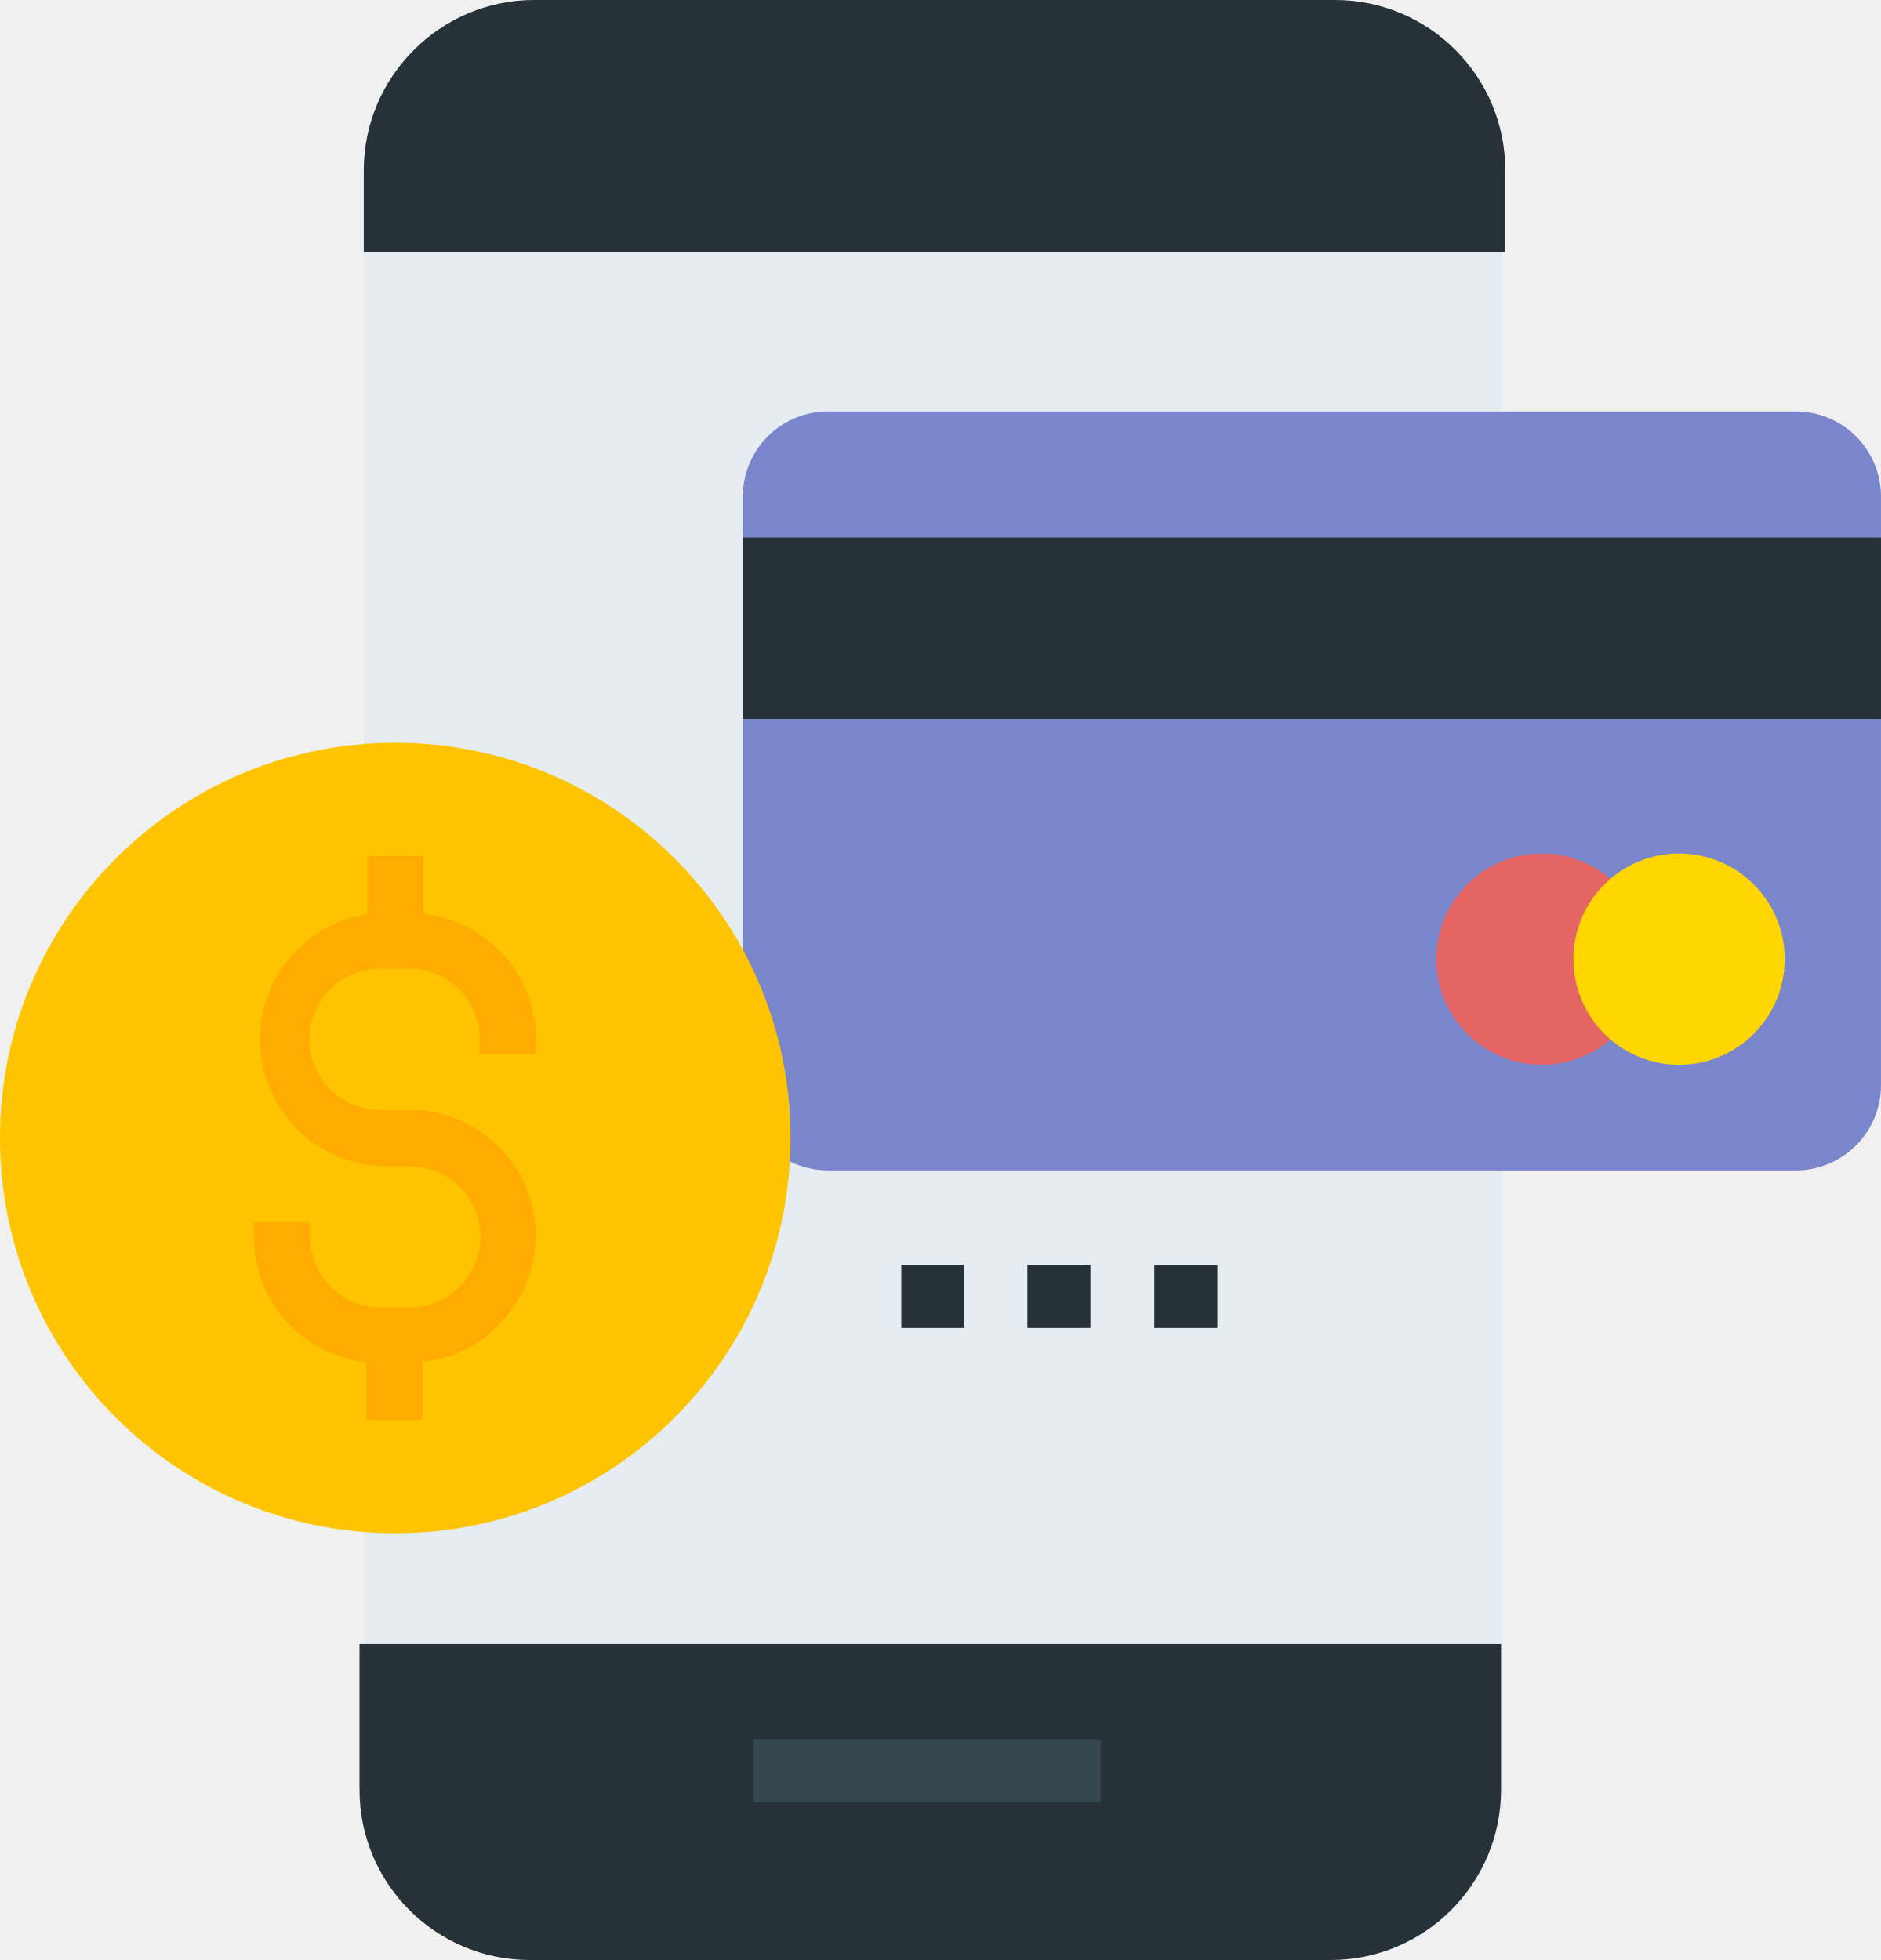
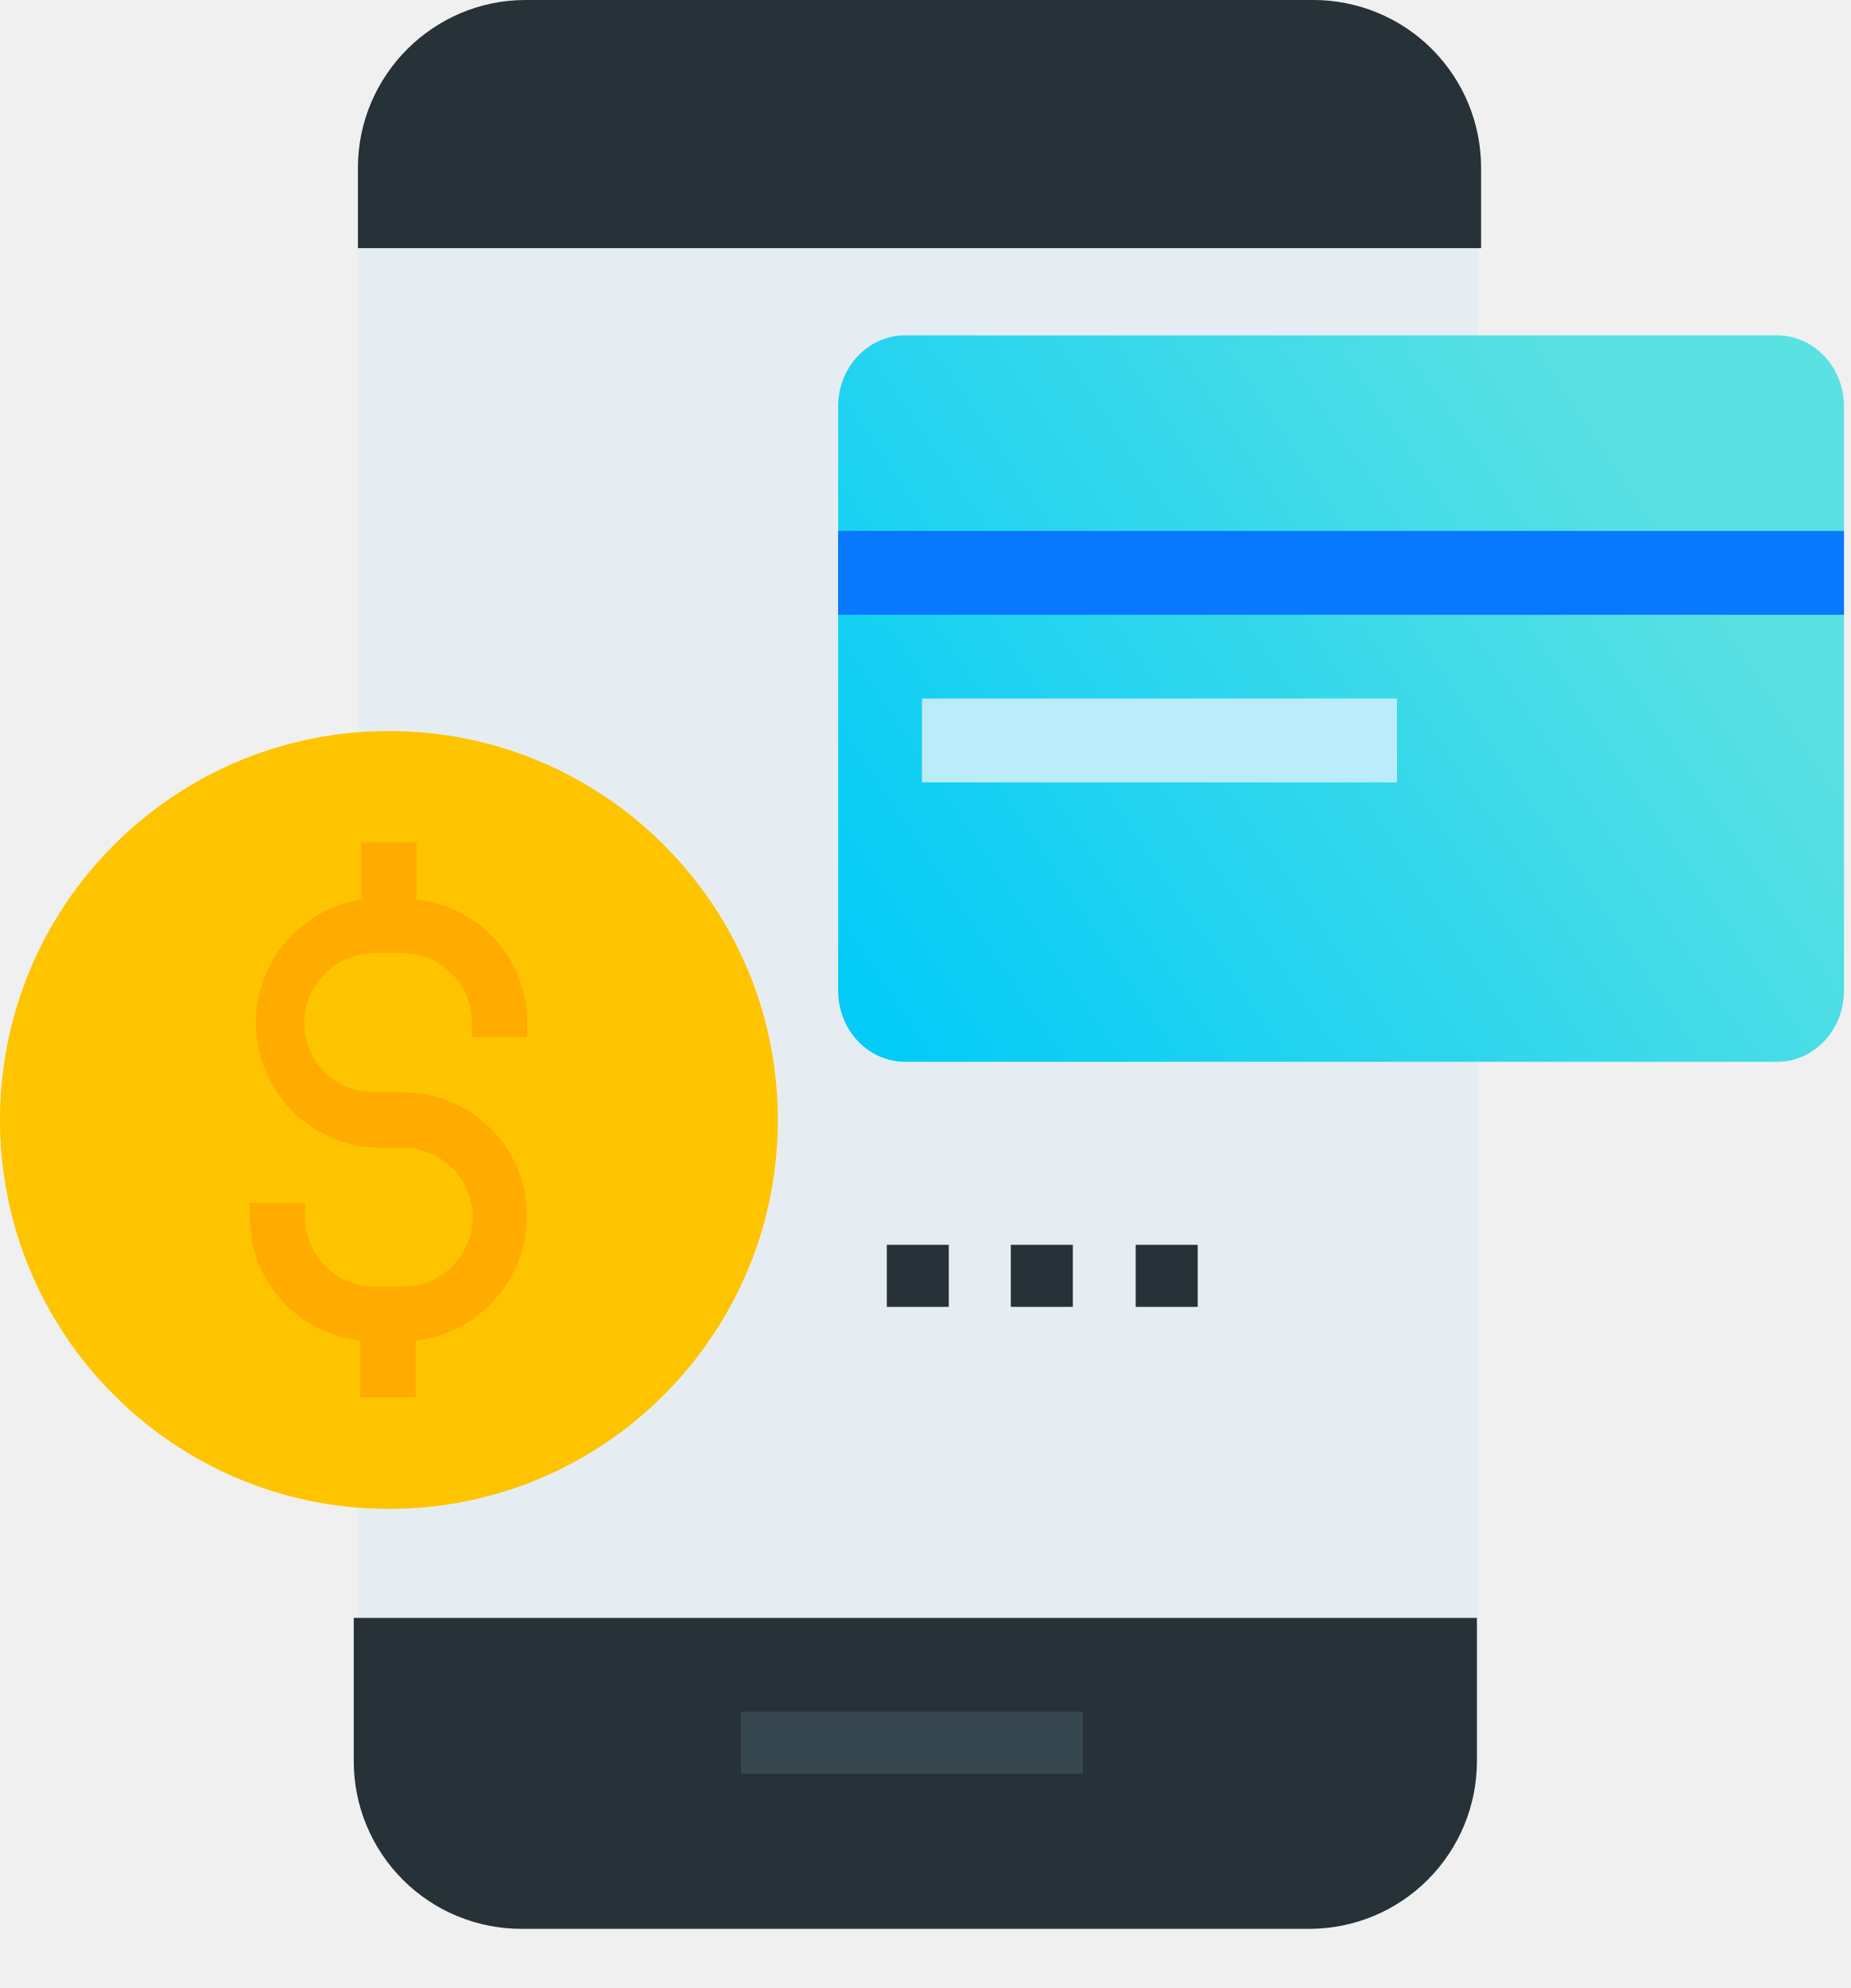
- <svg xmlns="http://www.w3.org/2000/svg" id="Layer_2" data-name="Layer 2" viewBox="0 0 22.08 23.01">
+ <svg xmlns="http://www.w3.org/2000/svg" width="27" height="29" viewBox="0 0 27 29" fill="none">
+   <g clip-path="url(#clip0_2293_3557)">
+     <path d="M19.113 0H7.667C6.317 0 5.222 1.095 5.222 2.446V25.679C5.222 27.03 6.317 28.125 7.667 28.125H19.113C20.464 28.125 21.559 27.03 21.559 25.679V2.446C21.559 1.095 20.464 0 19.113 0Z" fill="#E6EDF2" />
+     <path d="M5.674 22.011C8.808 22.011 11.348 19.471 11.348 16.337C11.348 13.204 8.808 10.664 5.674 10.664C2.54 10.664 0 13.204 0 16.337C0 19.471 2.54 22.011 5.674 22.011Z" fill="#FFC400" />
+     <path d="M6.077 13.121V12.29H5.27V13.121C4.825 13.191 4.422 13.424 4.138 13.775C3.854 14.126 3.711 14.569 3.735 15.019C3.76 15.469 3.95 15.895 4.27 16.213C4.589 16.531 5.016 16.719 5.466 16.741H5.87C6.432 16.741 6.885 17.181 6.897 17.743C6.897 18.306 6.457 18.758 5.894 18.77H5.466C5.197 18.77 4.939 18.664 4.748 18.473C4.558 18.283 4.451 18.025 4.451 17.756V17.548H3.644V17.756C3.644 18.685 4.341 19.455 5.258 19.553V20.385H6.065V19.553C6.544 19.498 6.981 19.256 7.283 18.881C7.585 18.506 7.728 18.027 7.679 17.548C7.631 17.102 7.419 16.691 7.085 16.393C6.751 16.095 6.318 15.931 5.87 15.934H5.466C5.333 15.935 5.2 15.911 5.077 15.861C4.953 15.812 4.84 15.738 4.745 15.645C4.649 15.552 4.573 15.441 4.521 15.318C4.468 15.196 4.44 15.064 4.439 14.931C4.439 14.368 4.879 13.916 5.442 13.904H5.87C6.432 13.904 6.885 14.356 6.885 14.919V15.127H7.692V14.919C7.692 13.989 6.995 13.219 6.077 13.121Z" fill="#FFAB00" />
+     <path d="M12.938 18.159H13.842V19.064H12.938V18.159ZM14.747 18.159H15.652V19.064H14.747V18.159ZM16.569 18.159H17.474V19.064H16.569V18.159Z" fill="#263238" />
+     <path d="M7.667 0H19.162C19.483 0 19.801 0.063 20.098 0.186C20.395 0.309 20.664 0.489 20.891 0.716C21.118 0.943 21.299 1.213 21.422 1.51C21.544 1.806 21.608 2.124 21.608 2.446V3.62H5.222V2.446C5.222 1.101 6.322 0 7.667 0ZM19.113 28.137H7.606C6.958 28.137 6.336 27.88 5.877 27.421C5.418 26.962 5.161 26.34 5.161 25.692V23.601H21.547V25.692C21.547 26.34 21.289 26.962 20.83 27.421C20.372 27.88 19.75 28.137 19.101 28.137H19.113Z" fill="#263238" />
+     <path d="M10.81 24.97H15.799V25.875H10.81V24.97Z" fill="#37474F" />
+     <path d="M25.925 4.892H13.205C12.666 4.892 12.228 5.355 12.228 5.927V14.454C12.228 15.026 12.666 15.489 13.205 15.489H25.925C26.464 15.489 26.902 15.026 26.902 14.454V5.927C26.902 5.355 26.464 4.892 25.925 4.892Z" fill="url(#paint0_linear_2293_3557)" />
+     <path d="M26.902 7.745H12.228V8.968H26.902V7.745Z" fill="#0878FE" />
+     <path d="M20.381 10.19H13.451V11.413H20.381V10.19Z" fill="#BBECFA" />
+   </g>
  <defs>
-     <style>.cls-8{fill:#263238}</style>
+     <linearGradient id="paint0_linear_2293_3557" x1="6.929" y1="17.12" x2="24.374" y2="5.406" gradientUnits="userSpaceOnUse">
+       <stop stop-color="#5AE1E2" />
+       <stop offset="0.283" stop-color="#02CBF8" />
+       <stop offset="0.951" stop-color="#5AE1E2" />
+     </linearGradient>
+     <clipPath id="clip0_2293_3557">
+       <rect width="27" height="28.137" fill="white" />
+     </clipPath>
  </defs>
-   <g id="Layer_1-2" data-name="Layer 1">
-     <rect width="13.36" height="23" x="4.27" fill="#e6edf2" rx="2" ry="2" />
-     <rect width="13.36" height="8.91" x="8.72" y="4.83" fill="#7986cb" rx="1" ry="1" />
-     <path d="M8.72 6.31h13.36v2.13H8.72z" class="cls-8" />
-     <circle cx="4.64" cy="13.36" r="4.64" fill="#ffc400" />
-     <path fill="#ffab00" d="M4.97 10.73v-.68h-.66v.68a1.49 1.49 0 0 0 .16 2.96h.33c.46 0 .83.36.84.82 0 .46-.36.83-.82.84h-.35a.83.83 0 0 1-.83-.83v-.17h-.66v.17c0 .76.57 1.39 1.32 1.47v.68h.66v-.68a1.5 1.5 0 0 0 1.32-1.64 1.48 1.48 0 0 0-1.48-1.32h-.33a.83.83 0 0 1-.84-.82c0-.46.36-.83.82-.84h.35c.46 0 .83.37.83.83v.17h.66v-.17c0-.76-.57-1.39-1.32-1.47Z" />
-     <path d="M10.58 14.85h.74v.74h-.74zm1.48 0h.74v.74h-.74zm1.49 0h.74v.74h-.74z" class="cls-8" />
-     <circle cx="18.1" cy="11.26" r="1.24" fill="#e56565" />
-     <circle cx="19.71" cy="11.26" r="1.24" fill="#ffd600" />
-     <path d="M6.27 0h9.4a2 2 0 0 1 2 2v.96H4.27V2c0-1.1.9-2 2-2Zm9.36 23.01H6.22a2 2 0 0 1-2-2V19.3h13.4v1.71a2 2 0 0 1-2 2Z" class="cls-8" />
-     <path fill="#37474f" d="M8.84 20.42h4.08v.74H8.84z" />
-   </g>
</svg>
